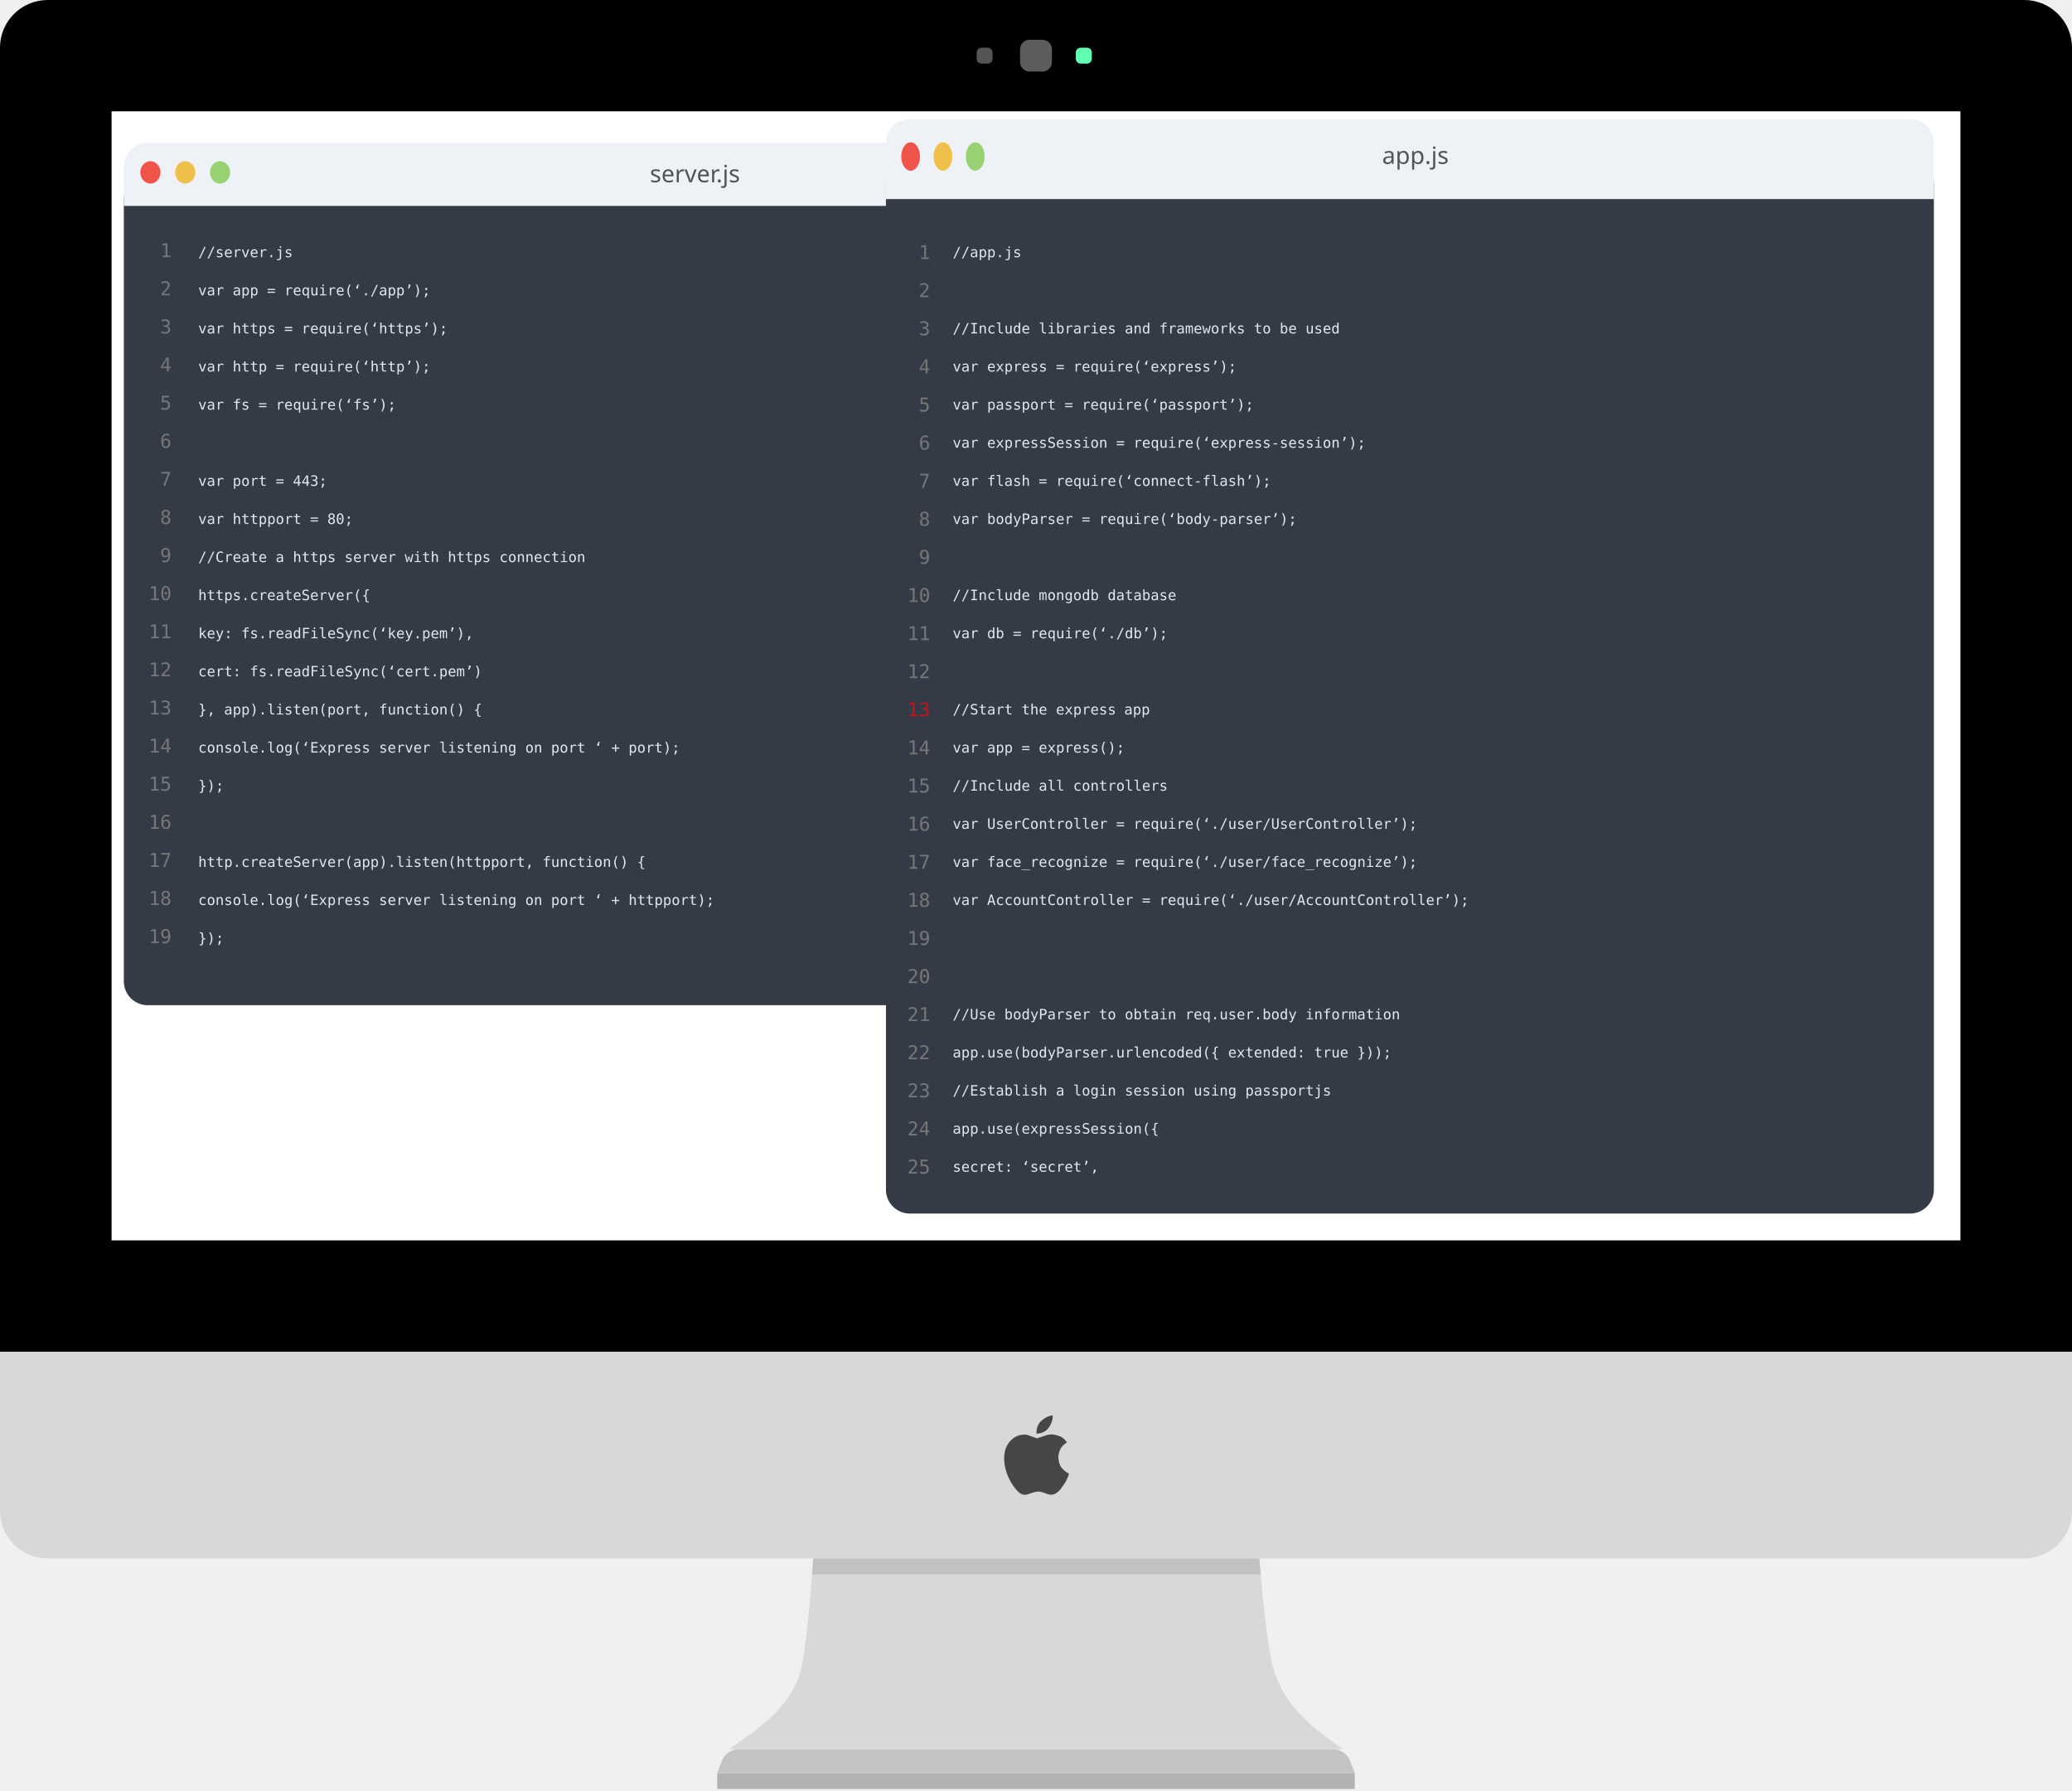
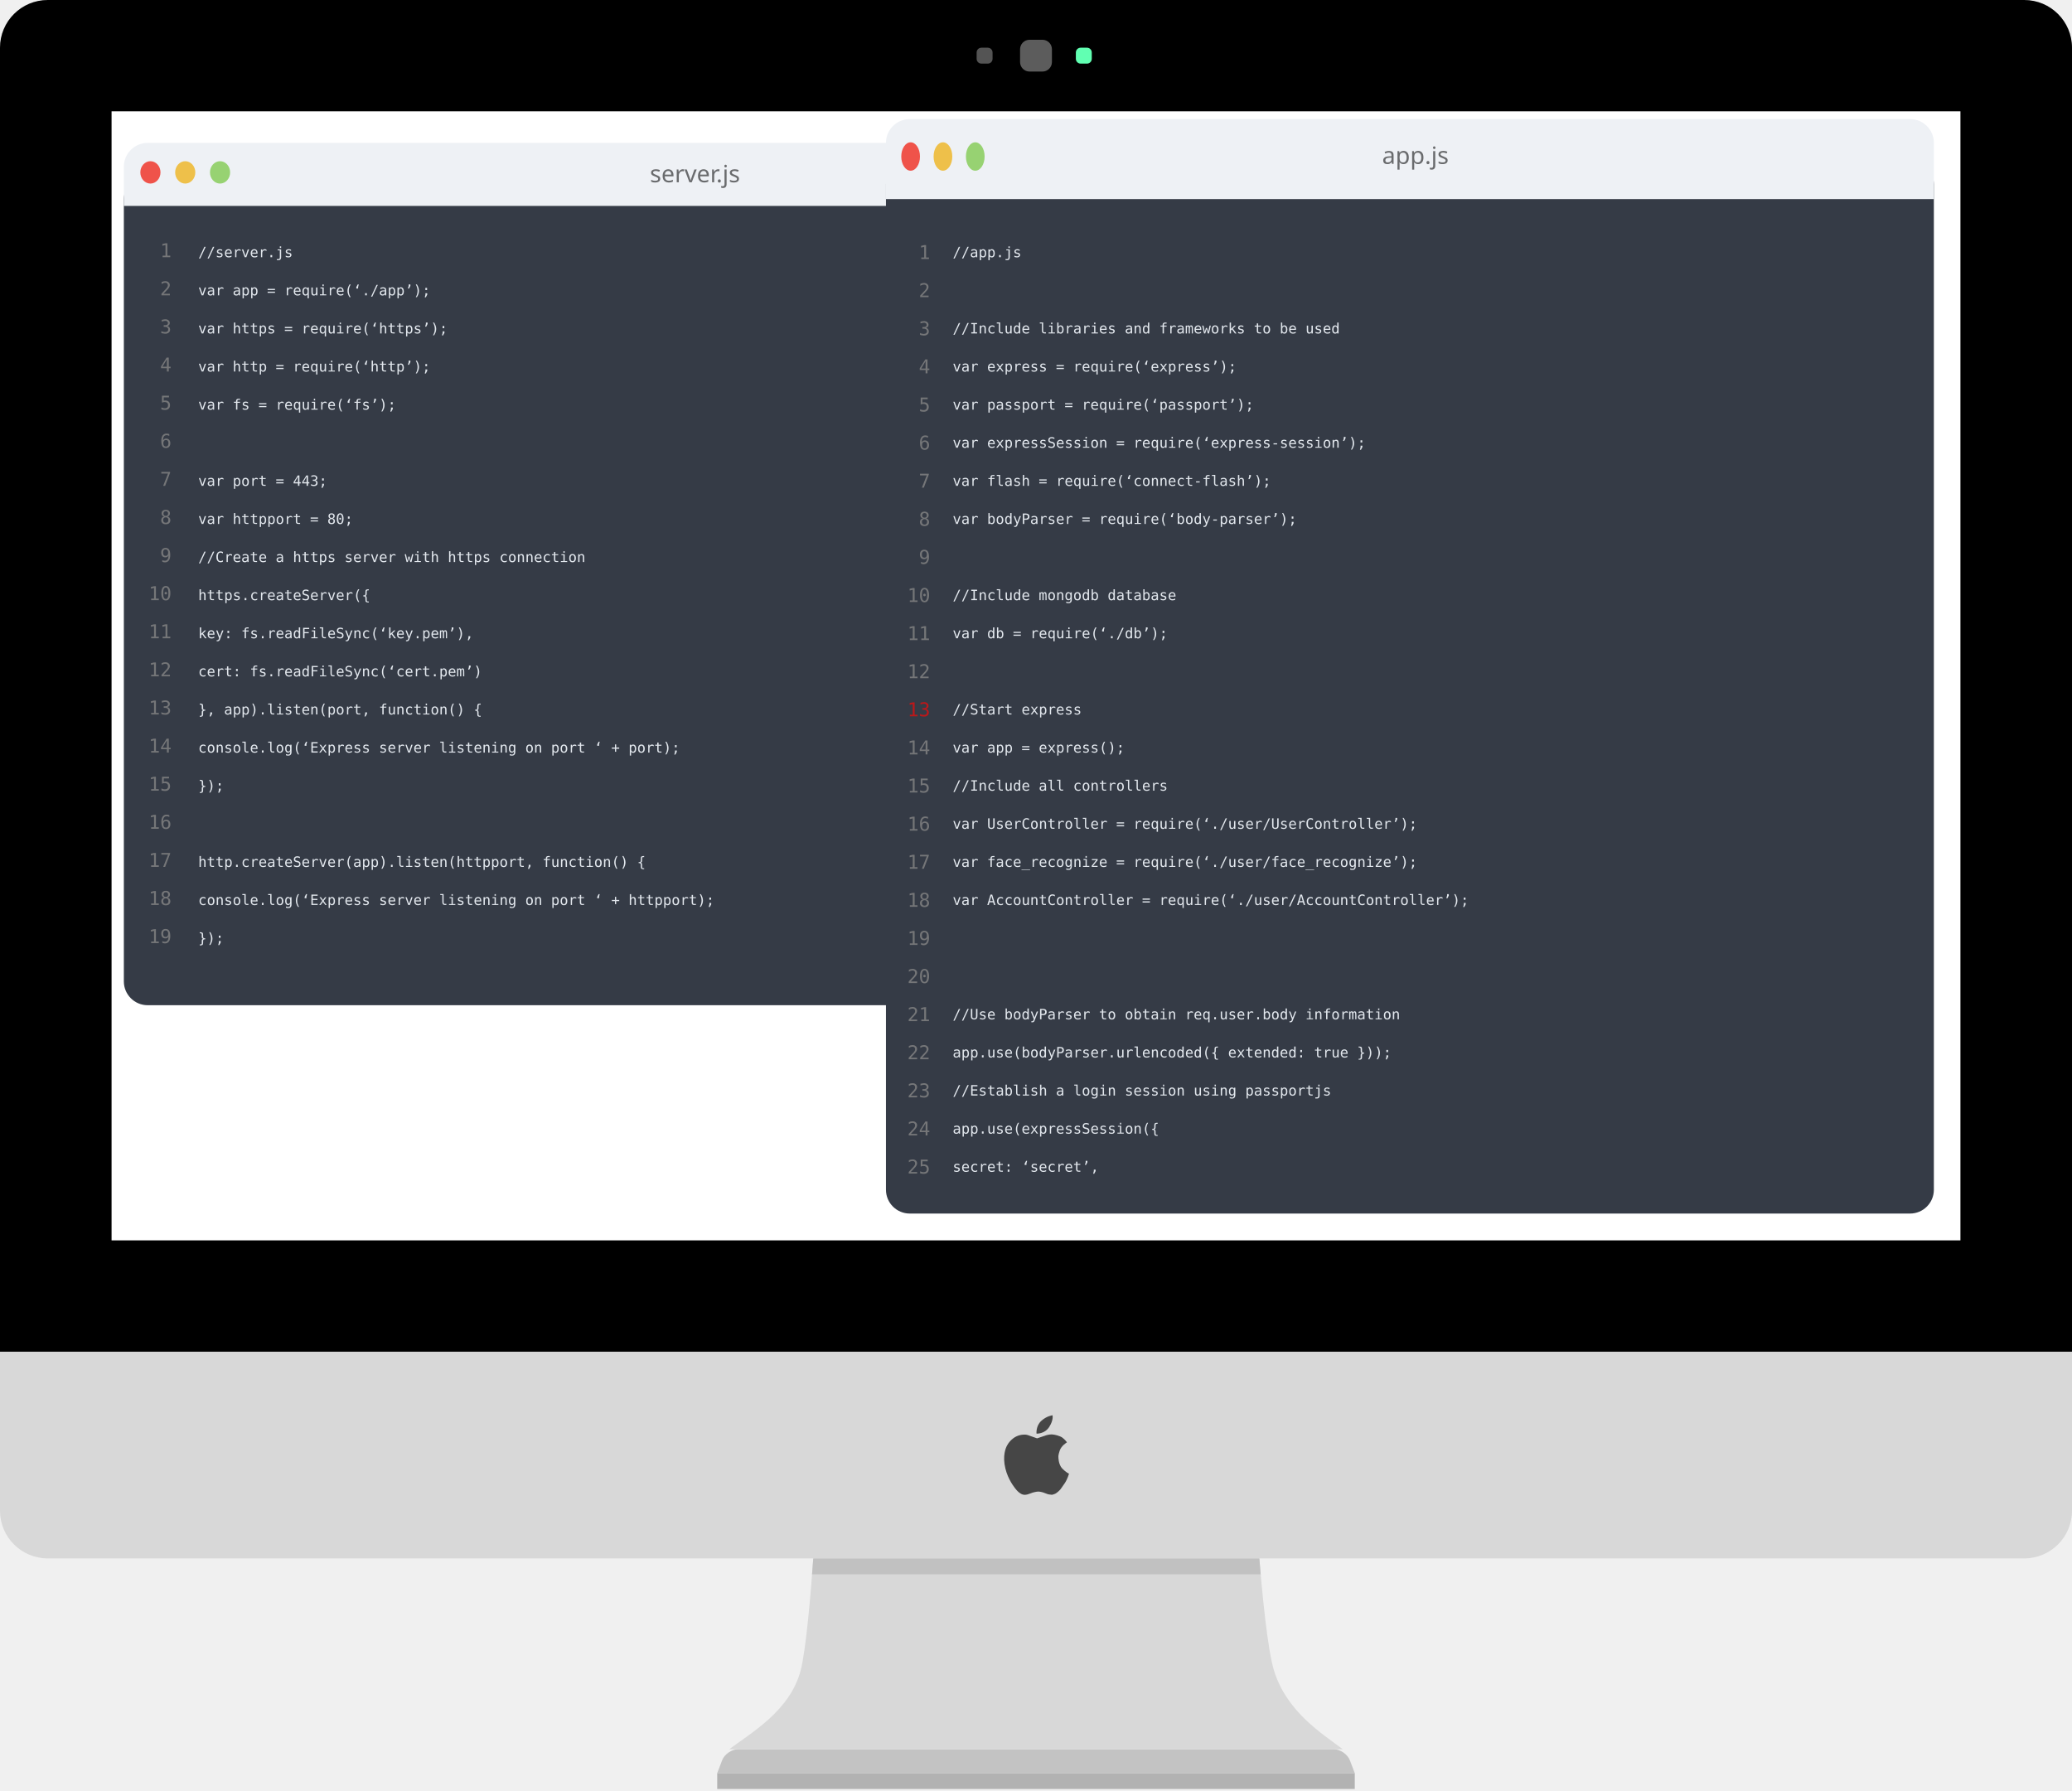
<svg xmlns="http://www.w3.org/2000/svg" xmlns:xlink="http://www.w3.org/1999/xlink" width="435px" height="376px" viewBox="0 0 435 376" version="1.1">
  <defs>
    <path d="M15.837,45.229 C18.058,36.725 19.817,0 19.817,0 L110.683,0 C110.683,0 112.556,36.58 115.214,45.229 C117.872,53.878 125.221,58.426 129.663,61.764 L0.837,61.764 C5.279,58.426 13.615,53.733 15.837,45.229 Z" id="path-1" />
    <path d="M0,10.017 C0,4.485 4.483,0 10.034,0 L424.966,0 C430.508,0 435,4.486 435,10.017 L435,283.782 L0,283.782 L0,10.017 Z M0,283.782 L435,283.782 L435,317.172 C435,322.701 430.517,327.183 424.966,327.183 L10.034,327.183 C4.492,327.183 0,322.702 0,317.172 L0,283.782 Z" id="path-3" />
    <path d="M0,10.017 C0,4.485 4.483,0 10.034,0 L424.966,0 C430.508,0 435,4.486 435,10.017 L435,283.782 L0,283.782 L0,10.017 Z M0,283.782 L435,283.782 L435,317.172 C435,322.701 430.517,327.183 424.966,327.183 L10.034,327.183 C4.492,327.183 0,322.702 0,317.172 L0,283.782 Z" id="path-5" />
    <path d="M0,10.017 C0,4.485 4.483,0 10.034,0 L424.966,0 C430.508,0 435,4.486 435,10.017 L435,283.782 L0,283.782 L0,10.017 Z M0,283.782 L435,283.782 L435,317.172 C435,322.701 430.517,327.183 424.966,327.183 L10.034,327.183 C4.492,327.183 0,322.702 0,317.172 L0,283.782 Z" id="path-7" />
    <path d="M0,10.017 C0,4.485 4.483,0 10.034,0 L424.966,0 C430.508,0 435,4.486 435,10.017 L435,283.782 L0,283.782 L0,10.017 Z M0,283.782 L435,283.782 L435,317.172 C435,322.701 430.517,327.183 424.966,327.183 L10.034,327.183 C4.492,327.183 0,322.702 0,317.172 L0,283.782 Z" id="path-9" />
    <path d="M0,10.017 C0,4.485 4.483,0 10.034,0 L424.966,0 C430.508,0 435,4.486 435,10.017 L435,283.782 L0,283.782 L0,10.017 Z M0,283.782 L435,283.782 L435,317.172 C435,322.701 430.517,327.183 424.966,327.183 L10.034,327.183 C4.492,327.183 0,322.702 0,317.172 L0,283.782 Z" id="path-11" />
  </defs>
  <g id="Page-1" stroke="none" stroke-width="1" fill="none" fill-rule="evenodd">
-     <g id="imac2">
-       <g id="Page-1">
-         <g id="iMac">
+     <g id="iMac">
+       <g id="imac">
+         <g id="Page-1">
          <g id="imac">
            <g id="Page-1">
-               <g id="imac">
+               <g id="iMac">
                <g id="Page-1">
-                   <g id="iMac">
-                     <g id="Page-1">
-                       <g id="Apple-Device-Family">
-                         <g id="//-iMac-27">
-                           <g id="::-stand" transform="translate(150.5769, 305.4825)">
-                             <rect id="Rectangle-80" fill="#B2B2B2" x="2.84217094e-14" y="66.772" width="133.846" height="3.339" />
-                             <path d="M1.023,64.092 C1.514,62.807 3.036,61.764 4.422,61.764 L129.424,61.764 C130.81,61.764 132.34,62.826 132.823,64.092 L133.846,66.772 L2.84217094e-14,66.772 L1.023,64.092 Z" id="Rectangle-77" fill="#C3C3C3" />
-                             <g id="Mask" transform="translate(1.673077, 0)" fill="#D8D8D8">
-                               <path d="M15.837,45.229 C18.058,36.725 19.817,0 19.817,0 L110.683,0 C110.683,0 112.556,36.58 115.214,45.229 C117.872,53.878 125.221,58.426 129.663,61.764 L0.837,61.764 C5.279,58.426 13.615,53.733 15.837,45.229 Z" id="path-1" />
+                   <g id="Apple-Device-Family">
+                     <g id="//-iMac-27">
+                       <g id="::-stand" transform="translate(150.5769, 305.4825)">
+                         <rect id="Rectangle-80" fill="#B2B2B2" x="2.84217094e-14" y="66.772" width="133.846" height="3.339" />
+                         <path d="M1.023,64.092 C1.514,62.807 3.036,61.764 4.422,61.764 L129.424,61.764 C130.81,61.764 132.34,62.826 132.823,64.092 L133.846,66.772 L2.84217094e-14,66.772 L1.023,64.092 Z" id="Rectangle-77" fill="#C3C3C3" />
+                         <g id="Mask" transform="translate(1.673077, 0)" fill="#D8D8D8">
+                           <path d="M15.837,45.229 C18.058,36.725 19.817,0 19.817,0 L110.683,0 C110.683,0 112.556,36.58 115.214,45.229 C117.872,53.878 125.221,58.426 129.663,61.764 L0.837,61.764 C5.279,58.426 13.615,53.733 15.837,45.229 Z" id="path-1" />
+                         </g>
+                         <g id="Rectangle-77-Clipped" transform="translate(1.673077, 0)">
+                           <g id="Group">
+                             <g id="Rectangle-77-Clipped">
+                               <mask id="mask-2" fill="white">
+                                 <use xlink:href="#path-1" />
+                               </mask>
+                               <g id="path-1" />
+                               <rect id="Rectangle-77" fill="#C1C1C1" mask="url(#mask-2)" x="15.058" y="21.701" width="100.385" height="3.339" />
                            </g>
-                             <g id="Rectangle-77-Clipped" transform="translate(1.673077, 0)">
-                               <g id="Group">
-                                 <g id="Rectangle-77-Clipped">
-                                   <g>
-                                     <mask id="mask-2" fill="white">
-                                       <use xlink:href="#path-1" />
-                                     </mask>
-                                     <g id="path-1" />
-                                     <rect id="Rectangle-77" fill="#C1C1C1" mask="url(#mask-2)" x="15.058" y="21.701" width="100.385" height="3.339" />
-                                   </g>
-                                 </g>
-                               </g>
-                             </g>
-                           </g>
-                           <g id="::-base">
-                             <g id="Combined-Shape" fill="#D8D8D8">
-                               <path d="M0,10.017 C0,4.485 4.483,0 10.034,0 L424.966,0 C430.508,0 435,4.486 435,10.017 L435,283.782 L0,283.782 L0,10.017 Z M0,283.782 L435,283.782 L435,317.172 C435,322.701 430.517,327.183 424.966,327.183 L10.034,327.183 C4.492,327.183 0,322.702 0,317.172 L0,283.782 Z" id="path-3" />
-                             </g>
-                             <g id="Combined-Shape-Clipped">
-                               <g>
-                                 <mask id="mask-4" fill="white">
-                                   <use xlink:href="#path-3" />
-                                 </mask>
-                                 <g id="path-3" />
-                                 <rect id="Combined-Shape" fill="#000000" mask="url(#mask-4)" x="0" y="0" width="435" height="283.782" />
-                               </g>
-                             </g>
-                             <g id="logo-Clipped">
-                               <g>
-                                 <mask id="mask-6" fill="white">
-                                   <use xlink:href="#path-5" />
-                                 </mask>
-                                 <g id="path-5" />
-                                 <path d="M216.261,301.462 C216.839,301.682 217.73,301.975 217.73,301.975 L219.7,301.31 C219.7,301.31 220.276,301.149 220.798,301.149 C221.321,301.149 222.506,301.44 223.034,301.824 C223.562,302.207 224.004,302.806 224.004,302.806 C224.004,302.806 222.836,303.503 222.486,304.523 C222.136,305.544 222.202,305.895 222.202,305.895 C222.202,305.895 222.177,307.448 223.014,308.317 C223.851,309.186 224.433,309.383 224.433,309.383 C224.433,309.383 224.125,310.511 223.538,311.39 C222.951,312.269 222.551,312.778 222.551,312.778 C222.551,312.778 221.873,313.518 221.359,313.673 C220.845,313.828 221.029,313.815 220.776,313.815 C220.523,313.815 219.999,313.704 219.999,313.704 L218.988,313.333 C218.988,313.333 218.394,313.149 217.981,313.149 C217.569,313.149 216.792,313.369 216.792,313.369 C216.792,313.369 215.964,313.684 215.705,313.75 C215.446,313.815 215.247,313.829 215.151,313.829 C215.056,313.829 214.716,313.825 214.385,313.632 C214.054,313.438 213.662,313.188 213.094,312.441 C212.526,311.693 211.272,309.922 210.897,307.403 C210.523,304.884 211.446,303.439 211.446,303.439 C211.446,303.439 212.52,301.235 214.994,301.192 C215.496,301.183 215.684,301.241 216.261,301.462 Z M217.611,300.985 C217.611,300.985 217.428,299.421 218.576,298.341 C219.725,297.261 220.969,297.136 220.969,297.136 C220.969,297.136 221.224,298.128 220.258,299.609 C219.292,301.089 217.611,300.985 217.611,300.985 Z" id="logo" fill="#464646" mask="url(#mask-6)" />
-                               </g>
-                             </g>
-                             <g id="camera-on-light-Clipped">
-                               <g>
-                                 <mask id="mask-8" fill="white">
-                                   <use xlink:href="#path-7" />
-                                 </mask>
-                                 <g id="path-7" />
-                                 <rect id="camera-on-light" fill="#61FFB2" mask="url(#mask-8)" x="225.865" y="10.016" width="3.346" height="3.339" rx="1" />
-                               </g>
-                             </g>
-                             <g id="camera-Clipped">
-                               <g>
-                                 <mask id="mask-10" fill="white">
-                                   <use xlink:href="#path-9" />
-                                 </mask>
-                                 <g id="path-9" />
-                                 <rect id="camera" fill="#5C5C5C" mask="url(#mask-10)" x="214.154" y="8.347" width="6.692" height="6.677" rx="2" />
-                               </g>
-                             </g>
-                             <g id="microphone-Clipped">
-                               <g>
-                                 <mask id="mask-12" fill="white">
-                                   <use xlink:href="#path-11" />
-                                 </mask>
-                                 <g id="path-11" />
-                                 <rect id="microphone" fill="#545454" mask="url(#mask-12)" x="205.035" y="10.016" width="3.346" height="3.339" rx="1" />
-                               </g>
-                             </g>
-                           </g>
-                           <g id="::-screen" transform="translate(23.42308, 23.37025)" fill="#FFFFFF">
-                             <rect id="Rectangle-71" x="0" y="1.42108547e-14" width="388.154" height="237.041" />
-                           </g>
-                         </g>
+                           </g>
+                         </g>
+                       </g>
+                       <g id="::-base">
+                         <g id="Combined-Shape" fill="#D8D8D8">
+                           <path d="M0,10.017 C0,4.485 4.483,0 10.034,0 L424.966,0 C430.508,0 435,4.486 435,10.017 L435,283.782 L0,283.782 L0,10.017 Z M0,283.782 L435,283.782 L435,317.172 C435,322.701 430.517,327.183 424.966,327.183 L10.034,327.183 C4.492,327.183 0,322.702 0,317.172 L0,283.782 Z" id="path-3" />
+                         </g>
+                         <g id="Combined-Shape-Clipped">
+                           <g>
+                             <mask id="mask-4" fill="white">
+                               <use xlink:href="#path-3" />
+                             </mask>
+                             <g id="path-3" />
+                             <rect id="Combined-Shape" fill="#000000" mask="url(#mask-4)" x="0" y="0" width="435" height="283.782" />
+                           </g>
+                         </g>
+                         <g id="logo-Clipped">
+                           <g>
+                             <mask id="mask-6" fill="white">
+                               <use xlink:href="#path-5" />
+                             </mask>
+                             <g id="path-5" />
+                             <path d="M216.261,301.462 C216.839,301.682 217.73,301.975 217.73,301.975 L219.7,301.31 C219.7,301.31 220.276,301.149 220.798,301.149 C221.321,301.149 222.506,301.44 223.034,301.824 C223.562,302.207 224.004,302.806 224.004,302.806 C224.004,302.806 222.836,303.503 222.486,304.523 C222.136,305.544 222.202,305.895 222.202,305.895 C222.202,305.895 222.177,307.448 223.014,308.317 C223.851,309.186 224.433,309.383 224.433,309.383 C224.433,309.383 224.125,310.511 223.538,311.39 C222.951,312.269 222.551,312.778 222.551,312.778 C222.551,312.778 221.873,313.518 221.359,313.673 C220.845,313.828 221.029,313.815 220.776,313.815 C220.523,313.815 219.999,313.704 219.999,313.704 L218.988,313.333 C218.988,313.333 218.394,313.149 217.981,313.149 C217.569,313.149 216.792,313.369 216.792,313.369 C216.792,313.369 215.964,313.684 215.705,313.75 C215.446,313.815 215.247,313.829 215.151,313.829 C215.056,313.829 214.716,313.825 214.385,313.632 C214.054,313.438 213.662,313.188 213.094,312.441 C212.526,311.693 211.272,309.922 210.897,307.403 C210.523,304.884 211.446,303.439 211.446,303.439 C211.446,303.439 212.52,301.235 214.994,301.192 C215.496,301.183 215.684,301.241 216.261,301.462 Z M217.611,300.985 C217.611,300.985 217.428,299.421 218.576,298.341 C219.725,297.261 220.969,297.136 220.969,297.136 C220.969,297.136 221.224,298.128 220.258,299.609 C219.292,301.089 217.611,300.985 217.611,300.985 Z" id="logo" fill="#464646" mask="url(#mask-6)" />
+                           </g>
+                         </g>
+                         <g id="camera-on-light-Clipped">
+                           <g>
+                             <mask id="mask-8" fill="white">
+                               <use xlink:href="#path-7" />
+                             </mask>
+                             <g id="path-7" />
+                             <rect id="camera-on-light" fill="#61FFB2" mask="url(#mask-8)" x="225.865" y="10.016" width="3.346" height="3.339" rx="1" />
+                           </g>
+                         </g>
+                         <g id="camera-Clipped">
+                           <g>
+                             <mask id="mask-10" fill="white">
+                               <use xlink:href="#path-9" />
+                             </mask>
+                             <g id="path-9" />
+                             <rect id="camera" fill="#5C5C5C" mask="url(#mask-10)" x="214.154" y="8.347" width="6.692" height="6.677" rx="2" />
+                           </g>
+                         </g>
+                         <g id="microphone-Clipped">
+                           <g>
+                             <mask id="mask-12" fill="white">
+                               <use xlink:href="#path-11" />
+                             </mask>
+                             <g id="path-11" />
+                             <rect id="microphone" fill="#545454" mask="url(#mask-12)" x="205.035" y="10.016" width="3.346" height="3.339" rx="1" />
+                           </g>
+                         </g>
+                       </g>
+                       <g id="::-screen" transform="translate(23.42308, 23.37025)" fill="#FFFFFF">
+                         <rect id="Rectangle-71" x="0" y="1.42108547e-14" width="388.154" height="237.041" />
                      </g>
                    </g>
                  </g>
                </g>
              </g>
            </g>
          </g>
-           <g id="server.js" transform="translate(26, 30)">
-             <g id="Base-+-Header">
-               <rect id="Base" fill="#353B46" x="0" y="6.832" width="237" height="174.208" rx="5" />
-               <g id="Header">
-                 <path d="M5.005,0 C2.241,0 0,2.245 0,5.004 L0,13.236 L237,13.236 L237,5.004 C237,2.24 234.768,0 231.995,0 L5.005,0 Z" id="Base" fill="#EEF1F5" />
-                 <g id="Options" transform="translate(3.462662, 3.842823)">
-                   <ellipse id="Icon" fill="#EF534A" cx="2.116" cy="2.348" rx="2.116" ry="2.348" />
-                   <ellipse id="Icon" fill="#EEC04A" cx="9.426" cy="2.348" rx="2.116" ry="2.348" />
-                   <ellipse id="Icon" fill="#97D272" cx="16.736" cy="2.348" rx="2.116" ry="2.348" />
-                 </g>
-                 <text id="server.js" fill="#525355" font-family="MyriadPro-Regular, Myriad Pro" font-size="5" font-weight="normal">
-                   <tspan x="110.438" y="8.265">server.js</tspan>
-                 </text>
-               </g>
+         </g>
+       </g>
+       <g id="server.js" transform="translate(26, 30)">
+         <g id="Base-+-Header">
+           <rect id="Base" fill="#353B46" x="0" y="6.832" width="237" height="174.208" rx="5" />
+           <g id="Header">
+             <path d="M5.005,0 C2.241,0 0,2.245 0,5.004 L0,13.236 L237,13.236 L237,5.004 C237,2.24 234.768,0 231.995,0 L5.005,0 Z" id="Base" fill="#EEF1F5" />
+             <g id="Options" transform="translate(3.462662, 3.842823)">
+               <ellipse id="Icon" fill="#EF534A" cx="2.116" cy="2.348" rx="2.116" ry="2.348" />
+               <ellipse id="Icon" fill="#EEC04A" cx="9.426" cy="2.348" rx="2.116" ry="2.348" />
+               <ellipse id="Icon" fill="#97D272" cx="16.736" cy="2.348" rx="2.116" ry="2.348" />
            </g>
-             <g id="Line-Numbers" opacity="0.8" transform="translate(5, 20)" font-size="4" font-family="AndaleMono, Andale Mono" fill="#858585" font-weight="normal">
-               <text id="1">
-                 <tspan x="2.603" y="4">1</tspan>
-               </text>
-               <text id="2">
-                 <tspan x="2.603" y="12">2</tspan>
-               </text>
-               <text id="3">
-                 <tspan x="2.603" y="20">3</tspan>
-               </text>
-               <text id="4">
-                 <tspan x="2.603" y="28">4</tspan>
-               </text>
-               <text id="5">
-                 <tspan x="2.603" y="36">5</tspan>
-               </text>
-               <text id="6">
-                 <tspan x="2.603" y="44">6</tspan>
-               </text>
-               <text id="7">
-                 <tspan x="2.603" y="52">7</tspan>
-               </text>
-               <text id="8">
-                 <tspan x="2.603" y="60">8</tspan>
-               </text>
-               <text id="9">
-                 <tspan x="2.603" y="68">9</tspan>
-               </text>
-               <text id="10">
-                 <tspan x="0.202" y="76">10</tspan>
-               </text>
-               <text id="11">
-                 <tspan x="0.202" y="84">11</tspan>
-               </text>
-               <text id="12">
-                 <tspan x="0.202" y="92">12</tspan>
-               </text>
-               <text id="13">
-                 <tspan x="0.202" y="100">13</tspan>
-               </text>
-               <text id="14">
-                 <tspan x="0.202" y="108">14</tspan>
-               </text>
-               <text id="15">
-                 <tspan x="0.202" y="116">15</tspan>
-               </text>
-               <text id="16">
-                 <tspan x="0.202" y="124">16</tspan>
-               </text>
-               <text id="17">
-                 <tspan x="0.202" y="132">17</tspan>
-               </text>
-               <text id="18">
-                 <tspan x="0.202" y="140">18</tspan>
-               </text>
-               <text id="19">
-                 <tspan x="0.202" y="148">19</tspan>
-               </text>
-             </g>
-             <g id="//server.js-var-app" transform="translate(15, 21)" font-size="3" font-family="AndaleMono, Andale Mono" fill="#E2E7ED" font-weight="normal">
-               <text id="//server.js">
-                 <tspan x="0.611" y="3">//server.js</tspan>
-               </text>
-               <text id="var-app-=-require(‘./app’);">
-                 <tspan x="0.611" y="11">var app = require(‘./app’);</tspan>
-               </text>
-               <text id="var-https-=-require(‘https’);">
-                 <tspan x="0.611" y="19">var https = require(‘https’);</tspan>
-               </text>
-               <text id="var-http-=-require(‘http’);">
-                 <tspan x="0.611" y="27">var http = require(‘http’);</tspan>
-               </text>
-               <text id="var-fs-=-require(‘fs’);">
-                 <tspan x="0.611" y="35">var fs = require(‘fs’);</tspan>
-               </text>
-               <text id="var-port-=-443;">
-                 <tspan x="0.611" y="51">var port = 443;</tspan>
-               </text>
-               <text id="var-httpport-=-80;">
-                 <tspan x="0.611" y="59">var httpport = 80;</tspan>
-               </text>
-               <text id="//Create-a-https-server-with-https-connection">
-                 <tspan x="0.611" y="67">//Create a https server with https connection</tspan>
-               </text>
-               <text id="https.createServer({">
-                 <tspan x="0.611" y="75">https.createServer({</tspan>
-               </text>
-               <text id="key:-fs.readFileSync(‘key.pem’),">
-                 <tspan x="0.611" y="83">key: fs.readFileSync(‘key.pem’),</tspan>
-               </text>
-               <text id="cert:-fs.readFileSync(‘cert.pem’)">
-                 <tspan x="0.611" y="91">cert: fs.readFileSync(‘cert.pem’)</tspan>
-               </text>
-               <text id="},-app).listen(port,-function()-{">
-                 <tspan x="0.611" y="99">}, app).listen(port, function() {</tspan>
-               </text>
-               <text id="console.log(‘Express-server-listening-on-port-‘-+-port);">
-                 <tspan x="0.611" y="107">console.log(‘Express server listening on port ‘ + port);</tspan>
-               </text>
-               <text id="});">
-                 <tspan x="0.611" y="115">});</tspan>
-               </text>
-               <text id="http.createServer(app).listen(httpport,-function()-{">
-                 <tspan x="0.611" y="131">http.createServer(app).listen(httpport, function() {</tspan>
-               </text>
-               <text id="console.log(‘Express-server-listening-on-port-‘-+-httpport);">
-                 <tspan x="0.611" y="139">console.log(‘Express server listening on port ‘ + httpport);</tspan>
-               </text>
-               <text id="});">
-                 <tspan x="0.611" y="147">});</tspan>
-               </text>
-             </g>
-           </g>
-           <g id="app.js" transform="translate(186, 25)">
-             <g id="Base-+-Header">
-               <rect id="Base" fill="#353B46" x="0" y="8.671" width="220" height="221.11" rx="5" />
-               <g id="Header">
-                 <path d="M5.008,0 C2.242,0 0,2.231 0,4.995 L0,16.8 L220,16.8 L220,4.995 C220,2.236 217.769,0 214.992,0 L5.008,0 Z" id="Base" fill="#EEF1F5" />
-                 <g id="Options" transform="translate(3.214286, 4.87743)">
-                   <ellipse id="Icon" fill="#EF534A" cx="1.964" cy="2.981" rx="1.964" ry="2.981" />
-                   <ellipse id="Icon" fill="#EEC04A" cx="8.75" cy="2.981" rx="1.964" ry="2.981" />
-                   <ellipse id="Icon" fill="#97D272" cx="15.536" cy="2.981" rx="1.964" ry="2.981" />
-                 </g>
-                 <text id="app.js" fill="#525355" font-family="MyriadPro-Regular, Myriad Pro" font-size="5" font-weight="normal">
-                   <tspan x="104.164" y="9.413">app.js</tspan>
-                 </text>
-               </g>
-             </g>
-             <g id="Line-Numbers" opacity="0.8" transform="translate(4, 25)" font-size="4" font-family="AndaleMono, Andale Mono" font-weight="normal">
-               <text id="1" fill="#858585">
-                 <tspan x="2.885" y="4.385">1</tspan>
-               </text>
-               <text id="2" fill="#858585">
-                 <tspan x="2.885" y="12.385">2</tspan>
-               </text>
-               <text id="3" fill="#858585">
-                 <tspan x="2.885" y="20.385">3</tspan>
-               </text>
-               <text id="4" fill="#858585">
-                 <tspan x="2.885" y="28.385">4</tspan>
-               </text>
-               <text id="5" fill="#858585">
-                 <tspan x="2.885" y="36.385">5</tspan>
-               </text>
-               <text id="6" fill="#858585">
-                 <tspan x="2.885" y="44.385">6</tspan>
-               </text>
-               <text id="7" fill="#858585">
-                 <tspan x="2.885" y="52.385">7</tspan>
-               </text>
-               <text id="8" fill="#858585">
-                 <tspan x="2.885" y="60.385">8</tspan>
-               </text>
-               <text id="9" fill="#858585">
-                 <tspan x="2.885" y="68.385">9</tspan>
-               </text>
-               <text id="10" fill="#858585">
-                 <tspan x="0.485" y="76.385">10</tspan>
-               </text>
-               <text id="11" fill="#858585">
-                 <tspan x="0.485" y="84.385">11</tspan>
-               </text>
-               <text id="12" fill="#858585">
-                 <tspan x="0.485" y="92.385">12</tspan>
-               </text>
-               <text id="13" fill="#DF0E0E">
-                 <tspan x="0.485" y="100.385">13</tspan>
-               </text>
-               <text id="14" fill="#858585">
-                 <tspan x="0.485" y="108.385">14</tspan>
-               </text>
-               <text id="15" fill="#858585">
-                 <tspan x="0.485" y="116.385">15</tspan>
-               </text>
-               <text id="16" fill="#858585">
-                 <tspan x="0.485" y="124.385">16</tspan>
-               </text>
-               <text id="17" fill="#858585">
-                 <tspan x="0.485" y="132.385">17</tspan>
-               </text>
-               <text id="18" fill="#858585">
-                 <tspan x="0.485" y="140.385">18</tspan>
-               </text>
-               <text id="19" fill="#858585">
-                 <tspan x="0.485" y="148.385">19</tspan>
-               </text>
-               <text id="20" fill="#858585">
-                 <tspan x="0.485" y="156.385">20</tspan>
-               </text>
-               <text id="21" fill="#858585">
-                 <tspan x="0.485" y="164.385">21</tspan>
-               </text>
-               <text id="22" fill="#858585">
-                 <tspan x="0.485" y="172.385">22</tspan>
-               </text>
-               <text id="23" fill="#858585">
-                 <tspan x="0.485" y="180.385">23</tspan>
-               </text>
-               <text id="24" fill="#858585">
-                 <tspan x="0.485" y="188.385">24</tspan>
-               </text>
-               <text id="25" fill="#858585">
-                 <tspan x="0.485" y="196.385">25</tspan>
-               </text>
-             </g>
-             <g id="//app.js-//Include-l" transform="translate(14, 26)" font-size="3" font-family="AndaleMono, Andale Mono" fill="#E2E7ED" font-weight="normal">
-               <text id="//app.js">
-                 <tspan x="0" y="3">//app.js</tspan>
-               </text>
-               <text id="//Include-libraries-and-frameworks-to-be-used">
-                 <tspan x="0" y="19">//Include libraries and frameworks to be used</tspan>
-               </text>
-               <text id="var-express-=-require(‘express’);">
-                 <tspan x="0" y="27">var express = require(‘express’);</tspan>
-               </text>
-               <text id="var-passport-=-require(‘passport’);">
-                 <tspan x="0" y="35">var passport = require(‘passport’);</tspan>
-               </text>
-               <text id="var-expressSession-=-require(‘express-session’);">
-                 <tspan x="0" y="43">var expressSession = require(‘express-session’);</tspan>
-               </text>
-               <text id="var-flash-=-require(‘connect-flash’);">
-                 <tspan x="0" y="51">var flash = require(‘connect-flash’);</tspan>
-               </text>
-               <text id="var-bodyParser-=-require(‘body-parser’);">
-                 <tspan x="0" y="59">var bodyParser = require(‘body-parser’);</tspan>
-               </text>
-               <text id="//Include-mongodb-database">
-                 <tspan x="0" y="75">//Include mongodb database</tspan>
-               </text>
-               <text id="var-db-=-require(‘./db’);">
-                 <tspan x="0" y="83">var db = require(‘./db’);</tspan>
-               </text>
-               <text id="//Start-the-express">
-                 <tspan x="0" y="99">//Start the express </tspan>
-                 <tspan x="36.006" y="99">app</tspan>
-               </text>
-               <text id="var-app-=-express();">
-                 <tspan x="0" y="107">var app = express();</tspan>
-               </text>
-               <text id="//Include-all-controllers">
-                 <tspan x="0" y="115">//Include all controllers</tspan>
-               </text>
-               <text id="var-UserController-=-require(‘./user/UserController’);">
-                 <tspan x="0" y="123">var UserController = require(‘./user/UserController’);</tspan>
-               </text>
-               <text id="var-face_recognize-=-require(‘./user/face_recognize’);">
-                 <tspan x="0" y="131">var face_recognize = require(‘./user/face_recognize’);</tspan>
-               </text>
-               <text id="var-AccountController-=-require(‘./user/AccountController’);">
-                 <tspan x="0" y="139">var AccountController = require(‘./user/AccountController’);</tspan>
-               </text>
-               <text id="//Use-bodyParser-to-obtain-req.user.body-information">
-                 <tspan x="0" y="163">//Use bodyParser to obtain req.user.body information</tspan>
-               </text>
-               <text id="app.use(bodyParser.urlencoded({-extended:-true-}));">
-                 <tspan x="0" y="171">app.use(bodyParser.urlencoded({ extended: true }));</tspan>
-               </text>
-               <text id="//Establish-a-login-session-using-passportjs">
-                 <tspan x="0" y="179">//Establish a login session using passportjs</tspan>
-               </text>
-               <text id="app.use(expressSession({">
-                 <tspan x="0" y="187">app.use(expressSession({</tspan>
-               </text>
-               <text id="secret:-‘secret’,">
-                 <tspan x="0" y="195">secret: ‘secret’,</tspan>
-               </text>
-             </g>
+             <text id="server.js" opacity="0.85" font-family="MyriadPro-Regular, Myriad Pro" font-size="5" font-weight="normal" fill="#525355">
+               <tspan x="110.438" y="8.265">server.js</tspan>
+             </text>
          </g>
        </g>
+         <text id="Line-Numbers" opacity="0.8" font-family="AndaleMono, Andale Mono" font-size="4" font-weight="normal" fill="#858585">
+           <tspan x="7.603" y="24">1</tspan>
+           <tspan x="7.603" y="32">2</tspan>
+           <tspan x="7.603" y="40">3</tspan>
+           <tspan x="7.603" y="48">4</tspan>
+           <tspan x="7.603" y="56">5</tspan>
+           <tspan x="7.603" y="64">6</tspan>
+           <tspan x="7.603" y="72">7</tspan>
+           <tspan x="7.603" y="80">8</tspan>
+           <tspan x="7.603" y="88">9</tspan>
+           <tspan x="5.202" y="96">10</tspan>
+           <tspan x="5.202" y="104">11</tspan>
+           <tspan x="5.202" y="112">12</tspan>
+           <tspan x="5.202" y="120">13</tspan>
+           <tspan x="5.202" y="128">14</tspan>
+           <tspan x="5.202" y="136">15</tspan>
+           <tspan x="5.202" y="144">16</tspan>
+           <tspan x="5.202" y="152">17</tspan>
+           <tspan x="5.202" y="160">18</tspan>
+           <tspan x="5.202" y="168">19</tspan>
+         </text>
+         <text id="//server.js-var-app" font-family="AndaleMono, Andale Mono" font-size="3" font-weight="normal" fill="#E2E7ED">
+           <tspan x="15.611" y="16" />
+           <tspan x="15.611" y="24">//server.js</tspan>
+           <tspan x="15.611" y="32">var app = require(‘./app’);</tspan>
+           <tspan x="15.611" y="40">var https = require(‘https’);</tspan>
+           <tspan x="15.611" y="48">var http = require(‘http’);</tspan>
+           <tspan x="15.611" y="56">var fs = require(‘fs’);</tspan>
+           <tspan x="15.611" y="64" />
+           <tspan x="15.611" y="72">var port = 443;</tspan>
+           <tspan x="15.611" y="80">var httpport = 80;</tspan>
+           <tspan x="15.611" y="88">//Create a https server with https connection</tspan>
+           <tspan x="15.611" y="96">https.createServer({</tspan>
+           <tspan x="15.611" y="104">	key: fs.readFileSync(‘key.pem’),</tspan>
+           <tspan x="15.611" y="112">    cert: fs.readFileSync(‘cert.pem’)</tspan>
+           <tspan x="15.611" y="120">    }, app).listen(port, function() {</tspan>
+           <tspan x="15.611" y="128">    	console.log(‘Express server listening on port ‘ + port);</tspan>
+           <tspan x="15.611" y="136">    });</tspan>
+           <tspan x="15.611" y="144" />
+           <tspan x="15.611" y="152">http.createServer(app).listen(httpport, function() {</tspan>
+           <tspan x="15.611" y="160">	console.log(‘Express server listening on port ‘ + httpport);</tspan>
+           <tspan x="15.611" y="168">});</tspan>
+         </text>
+       </g>
+       <g id="app.js" transform="translate(186, 25)">
+         <g id="Base-+-Header">
+           <rect id="Base" fill="#353B46" x="0" y="8.671" width="220" height="221.11" rx="5" />
+           <g id="Header">
+             <path d="M5.008,0 C2.242,0 0,2.231 0,4.995 L0,16.8 L220,16.8 L220,4.995 C220,2.236 217.769,0 214.992,0 L5.008,0 Z" id="Base" fill="#EEF1F5" />
+             <g id="Options" transform="translate(3.214286, 4.87743)">
+               <ellipse id="Icon" fill="#EF534A" cx="1.964" cy="2.981" rx="1.964" ry="2.981" />
+               <ellipse id="Icon" fill="#EEC04A" cx="8.75" cy="2.981" rx="1.964" ry="2.981" />
+               <ellipse id="Icon" fill="#97D272" cx="15.536" cy="2.981" rx="1.964" ry="2.981" />
+             </g>
+             <text id="app.js" opacity="0.85" font-family="MyriadPro-Regular, Myriad Pro" font-size="5" font-weight="normal" fill="#525355">
+               <tspan x="104.164" y="9.413">app.js</tspan>
+             </text>
+           </g>
+         </g>
+         <text id="Line-Numbers" opacity="0.8" font-family="AndaleMono, Andale Mono" font-size="4" font-weight="normal">
+           <tspan x="6.885" y="29.385" fill="#858585">1</tspan>
+           <tspan x="6.885" y="37.385" fill="#858585">2</tspan>
+           <tspan x="6.885" y="45.385" fill="#858585">3</tspan>
+           <tspan x="6.885" y="53.385" fill="#858585">4</tspan>
+           <tspan x="6.885" y="61.385" fill="#858585">5</tspan>
+           <tspan x="6.885" y="69.385" fill="#858585">6</tspan>
+           <tspan x="6.885" y="77.385" fill="#858585">7</tspan>
+           <tspan x="6.885" y="85.385" fill="#858585">8</tspan>
+           <tspan x="6.885" y="93.385" fill="#858585">9</tspan>
+           <tspan x="4.485" y="101.385" fill="#858585">10</tspan>
+           <tspan x="4.485" y="109.385" fill="#858585">11</tspan>
+           <tspan x="4.485" y="117.385" fill="#858585">12</tspan>
+           <tspan x="4.485" y="125.385" fill="#DF0E0E">13</tspan>
+           <tspan x="9.286" y="125.385" fill="#858585" />
+           <tspan x="4.485" y="133.385" fill="#858585">14</tspan>
+           <tspan x="4.485" y="141.385" fill="#858585">15</tspan>
+           <tspan x="4.485" y="149.385" fill="#858585">16</tspan>
+           <tspan x="4.485" y="157.385" fill="#858585">17</tspan>
+           <tspan x="4.485" y="165.385" fill="#858585">18</tspan>
+           <tspan x="4.485" y="173.385" fill="#858585">19</tspan>
+           <tspan x="4.485" y="181.385" fill="#858585">20</tspan>
+           <tspan x="4.485" y="189.385" fill="#858585">21</tspan>
+           <tspan x="4.485" y="197.385" fill="#858585">22</tspan>
+           <tspan x="4.485" y="205.385" fill="#858585">23</tspan>
+           <tspan x="4.485" y="213.385" fill="#858585">24</tspan>
+           <tspan x="4.485" y="221.385" fill="#858585">25</tspan>
+         </text>
+         <text id="//app.js-//Include-l" font-family="AndaleMono, Andale Mono" font-size="3" font-weight="normal" fill="#E2E7ED">
+           <tspan x="14" y="29">//app.js</tspan>
+           <tspan x="14" y="37" />
+           <tspan x="14" y="45">//Include libraries and frameworks to be used</tspan>
+           <tspan x="14" y="53">var express = require(‘express’);</tspan>
+           <tspan x="14" y="61">var passport = require(‘passport’);</tspan>
+           <tspan x="14" y="69">var expressSession = require(‘express-session’);</tspan>
+           <tspan x="14" y="77">var flash = require(‘connect-flash’);</tspan>
+           <tspan x="14" y="85">var bodyParser = require(‘body-parser’);</tspan>
+           <tspan x="14" y="93" />
+           <tspan x="14" y="101">//Include mongodb database</tspan>
+           <tspan x="14" y="109">var db = require(‘./db’);</tspan>
+           <tspan x="14" y="117" />
+           <tspan x="14" y="125">//Start express</tspan>
+           <tspan x="14" y="133">var app = express();</tspan>
+           <tspan x="14" y="141">//Include all controllers</tspan>
+           <tspan x="14" y="149">var UserController = require(‘./user/UserController’);</tspan>
+           <tspan x="14" y="157">var face_recognize = require(‘./user/face_recognize’);</tspan>
+           <tspan x="14" y="165">var AccountController = require(‘./user/AccountController’);</tspan>
+           <tspan x="14" y="173" />
+           <tspan x="14" y="181" />
+           <tspan x="14" y="189">//Use bodyParser to obtain req.user.body information</tspan>
+           <tspan x="14" y="197">app.use(bodyParser.urlencoded({ extended: true }));</tspan>
+           <tspan x="14" y="205">//Establish a login session using passportjs</tspan>
+           <tspan x="14" y="213">app.use(expressSession({</tspan>
+           <tspan x="14" y="221">        secret: ‘secret’,</tspan>
+           <tspan x="14" y="229">       </tspan>
+         </text>
      </g>
    </g>
  </g>
</svg>
